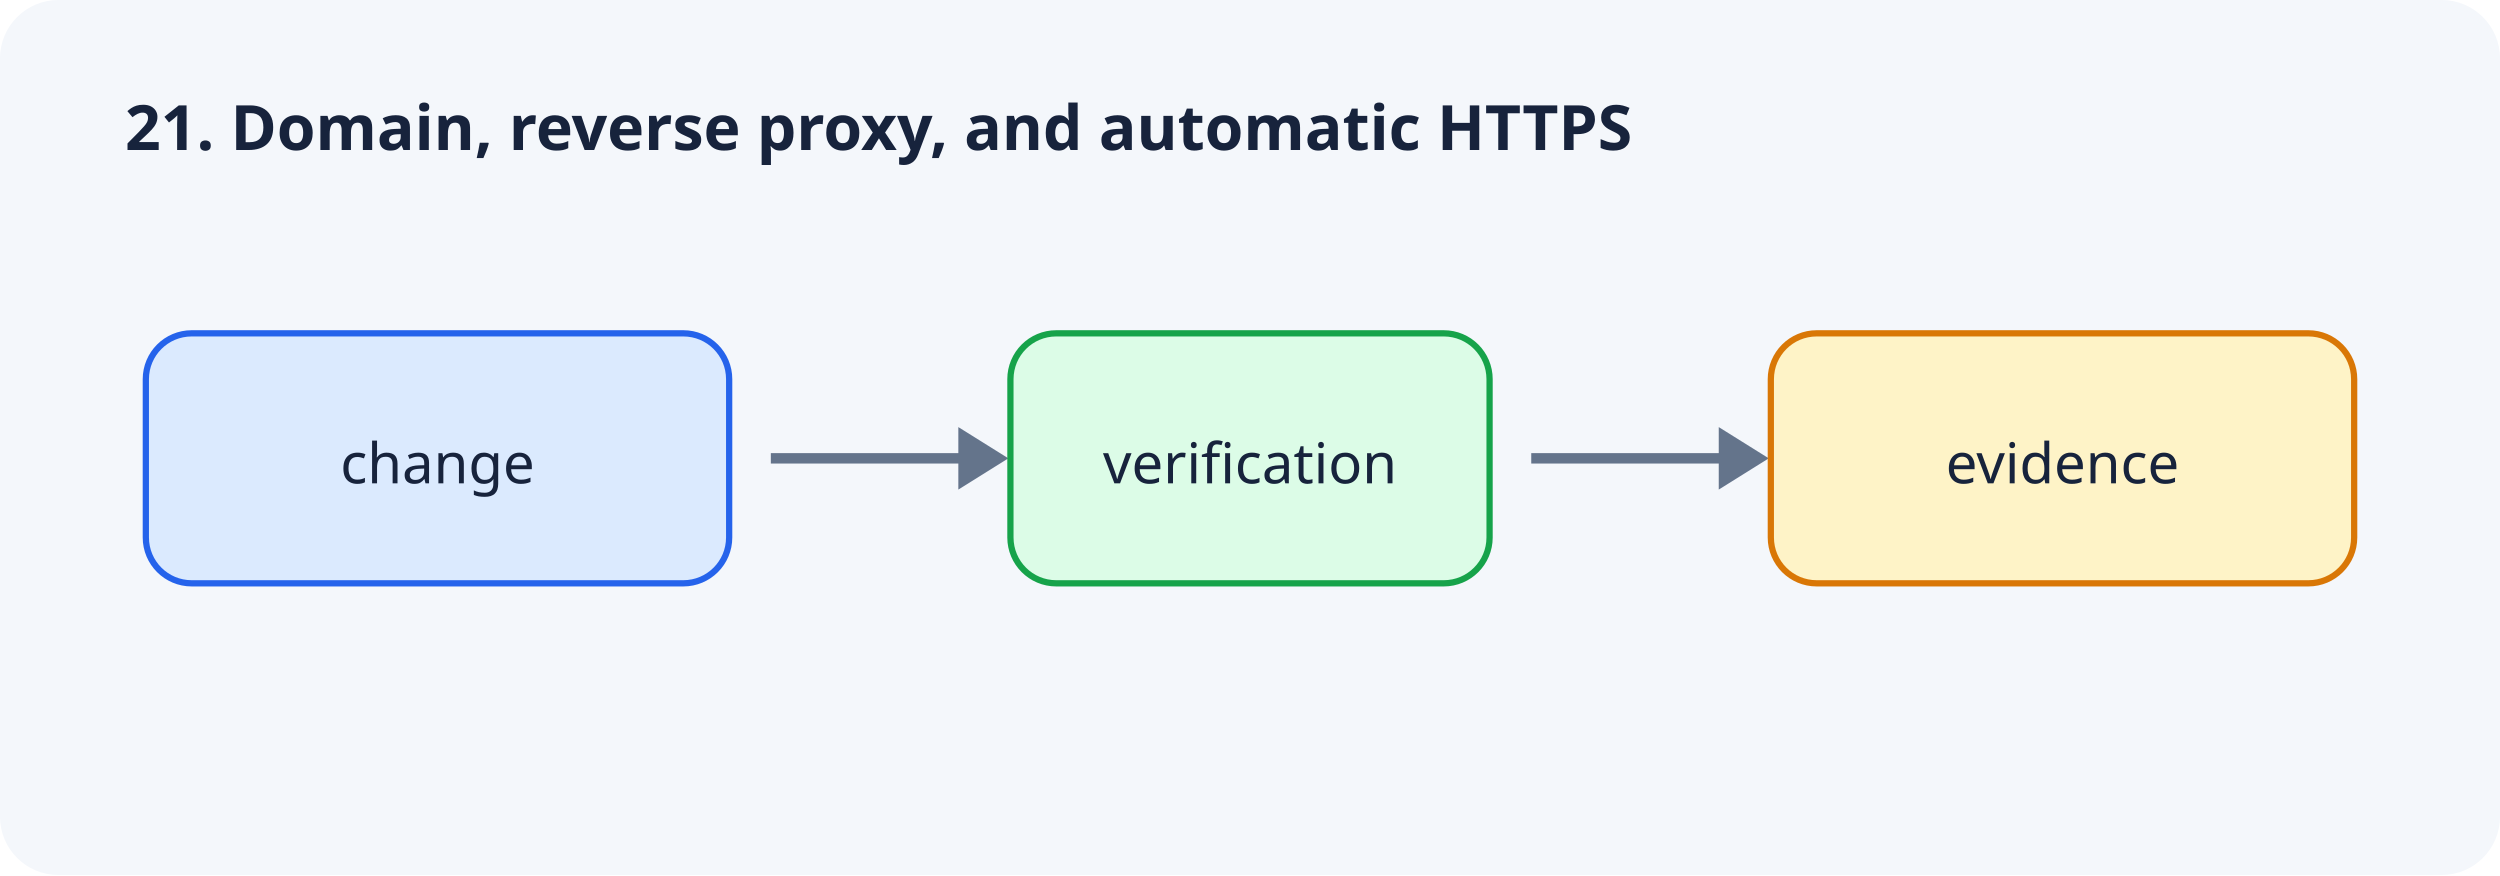
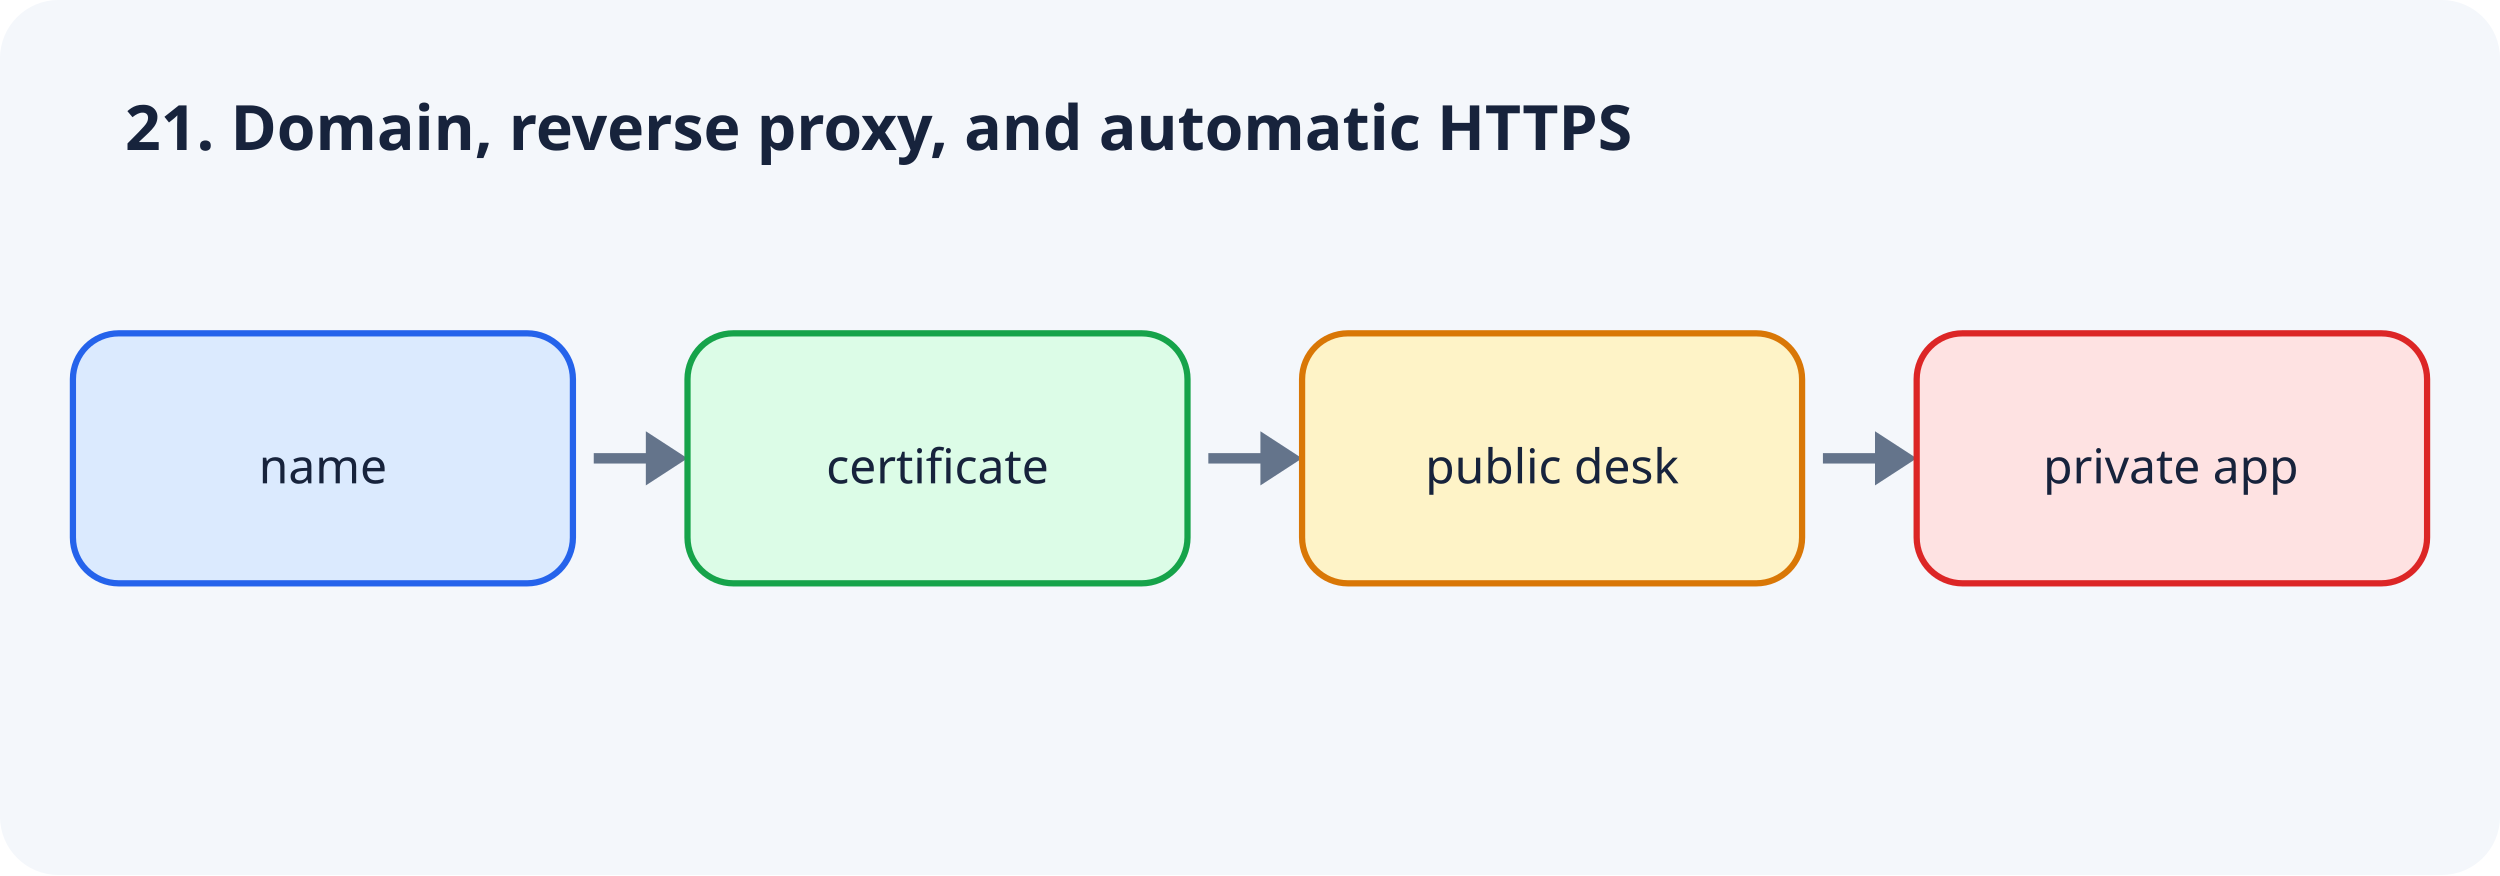
<svg xmlns="http://www.w3.org/2000/svg" width="1200" height="420" viewBox="0 0 1200 420" role="img" aria-labelledby="title desc">
  <rect width="1200" height="420" rx="28" fill="#f4f7fb" />
  <text x="60" y="72" font-family="system-ui,sans-serif" font-size="30" font-weight="700" fill="#17233c">21. Domain, reverse proxy, and automatic HTTPS</text>
-   <g font-family="system-ui,sans-serif" font-size="27" text-anchor="middle">
-     <rect x="70" y="160" width="280" height="120" rx="22" fill="#dbeafe" stroke="#2563eb" stroke-width="3" />
-     <text x="210" y="232" fill="#17233c">change</text>
-     <path d="M370 220h100" stroke="#64748b" stroke-width="5" />
-     <path d="m460 205 24 15-24 15" fill="#64748b" />
-     <rect x="485" y="160" width="230" height="120" rx="22" fill="#dcfce7" stroke="#16a34a" stroke-width="3" />
-     <text x="600" y="232" fill="#17233c">verification</text>
-     <path d="M735 220h100" stroke="#64748b" stroke-width="5" />
-     <path d="m825 205 24 15-24 15" fill="#64748b" />
-     <rect x="850" y="160" width="280" height="120" rx="22" fill="#fef3c7" stroke="#d97706" stroke-width="3" />
-     <text x="990" y="232" fill="#17233c">evidence</text>
+   <g font-family="system-ui,sans-serif" font-size="23" text-anchor="middle">
+     <rect x="35" y="160" width="240" height="120" rx="22" fill="#dbeafe" stroke="#2563eb" stroke-width="3" />
+     <text x="155" y="232" fill="#17233c">name</text>
+     <path d="M285 220h35" stroke="#64748b" stroke-width="5" />
+     <path d="m310 207 20 13-20 13" fill="#64748b" />
+     <rect x="330" y="160" width="240" height="120" rx="22" fill="#dcfce7" stroke="#16a34a" stroke-width="3" />
+     <text x="450" y="232" fill="#17233c">certificate</text>
+     <path d="M580 220h35" stroke="#64748b" stroke-width="5" />
+     <path d="m605 207 20 13-20 13" fill="#64748b" />
+     <rect x="625" y="160" width="240" height="120" rx="22" fill="#fef3c7" stroke="#d97706" stroke-width="3" />
+     <text x="745" y="232" fill="#17233c">public desk</text>
+     <path d="M875 220h35" stroke="#64748b" stroke-width="5" />
+     <path d="m900 207 20 13-20 13" fill="#64748b" />
+     <rect x="920" y="160" width="245" height="120" rx="22" fill="#fee2e2" stroke="#dc2626" stroke-width="3" />
+     <text x="1042" y="232" fill="#17233c">private app</text>
  </g>
</svg>
